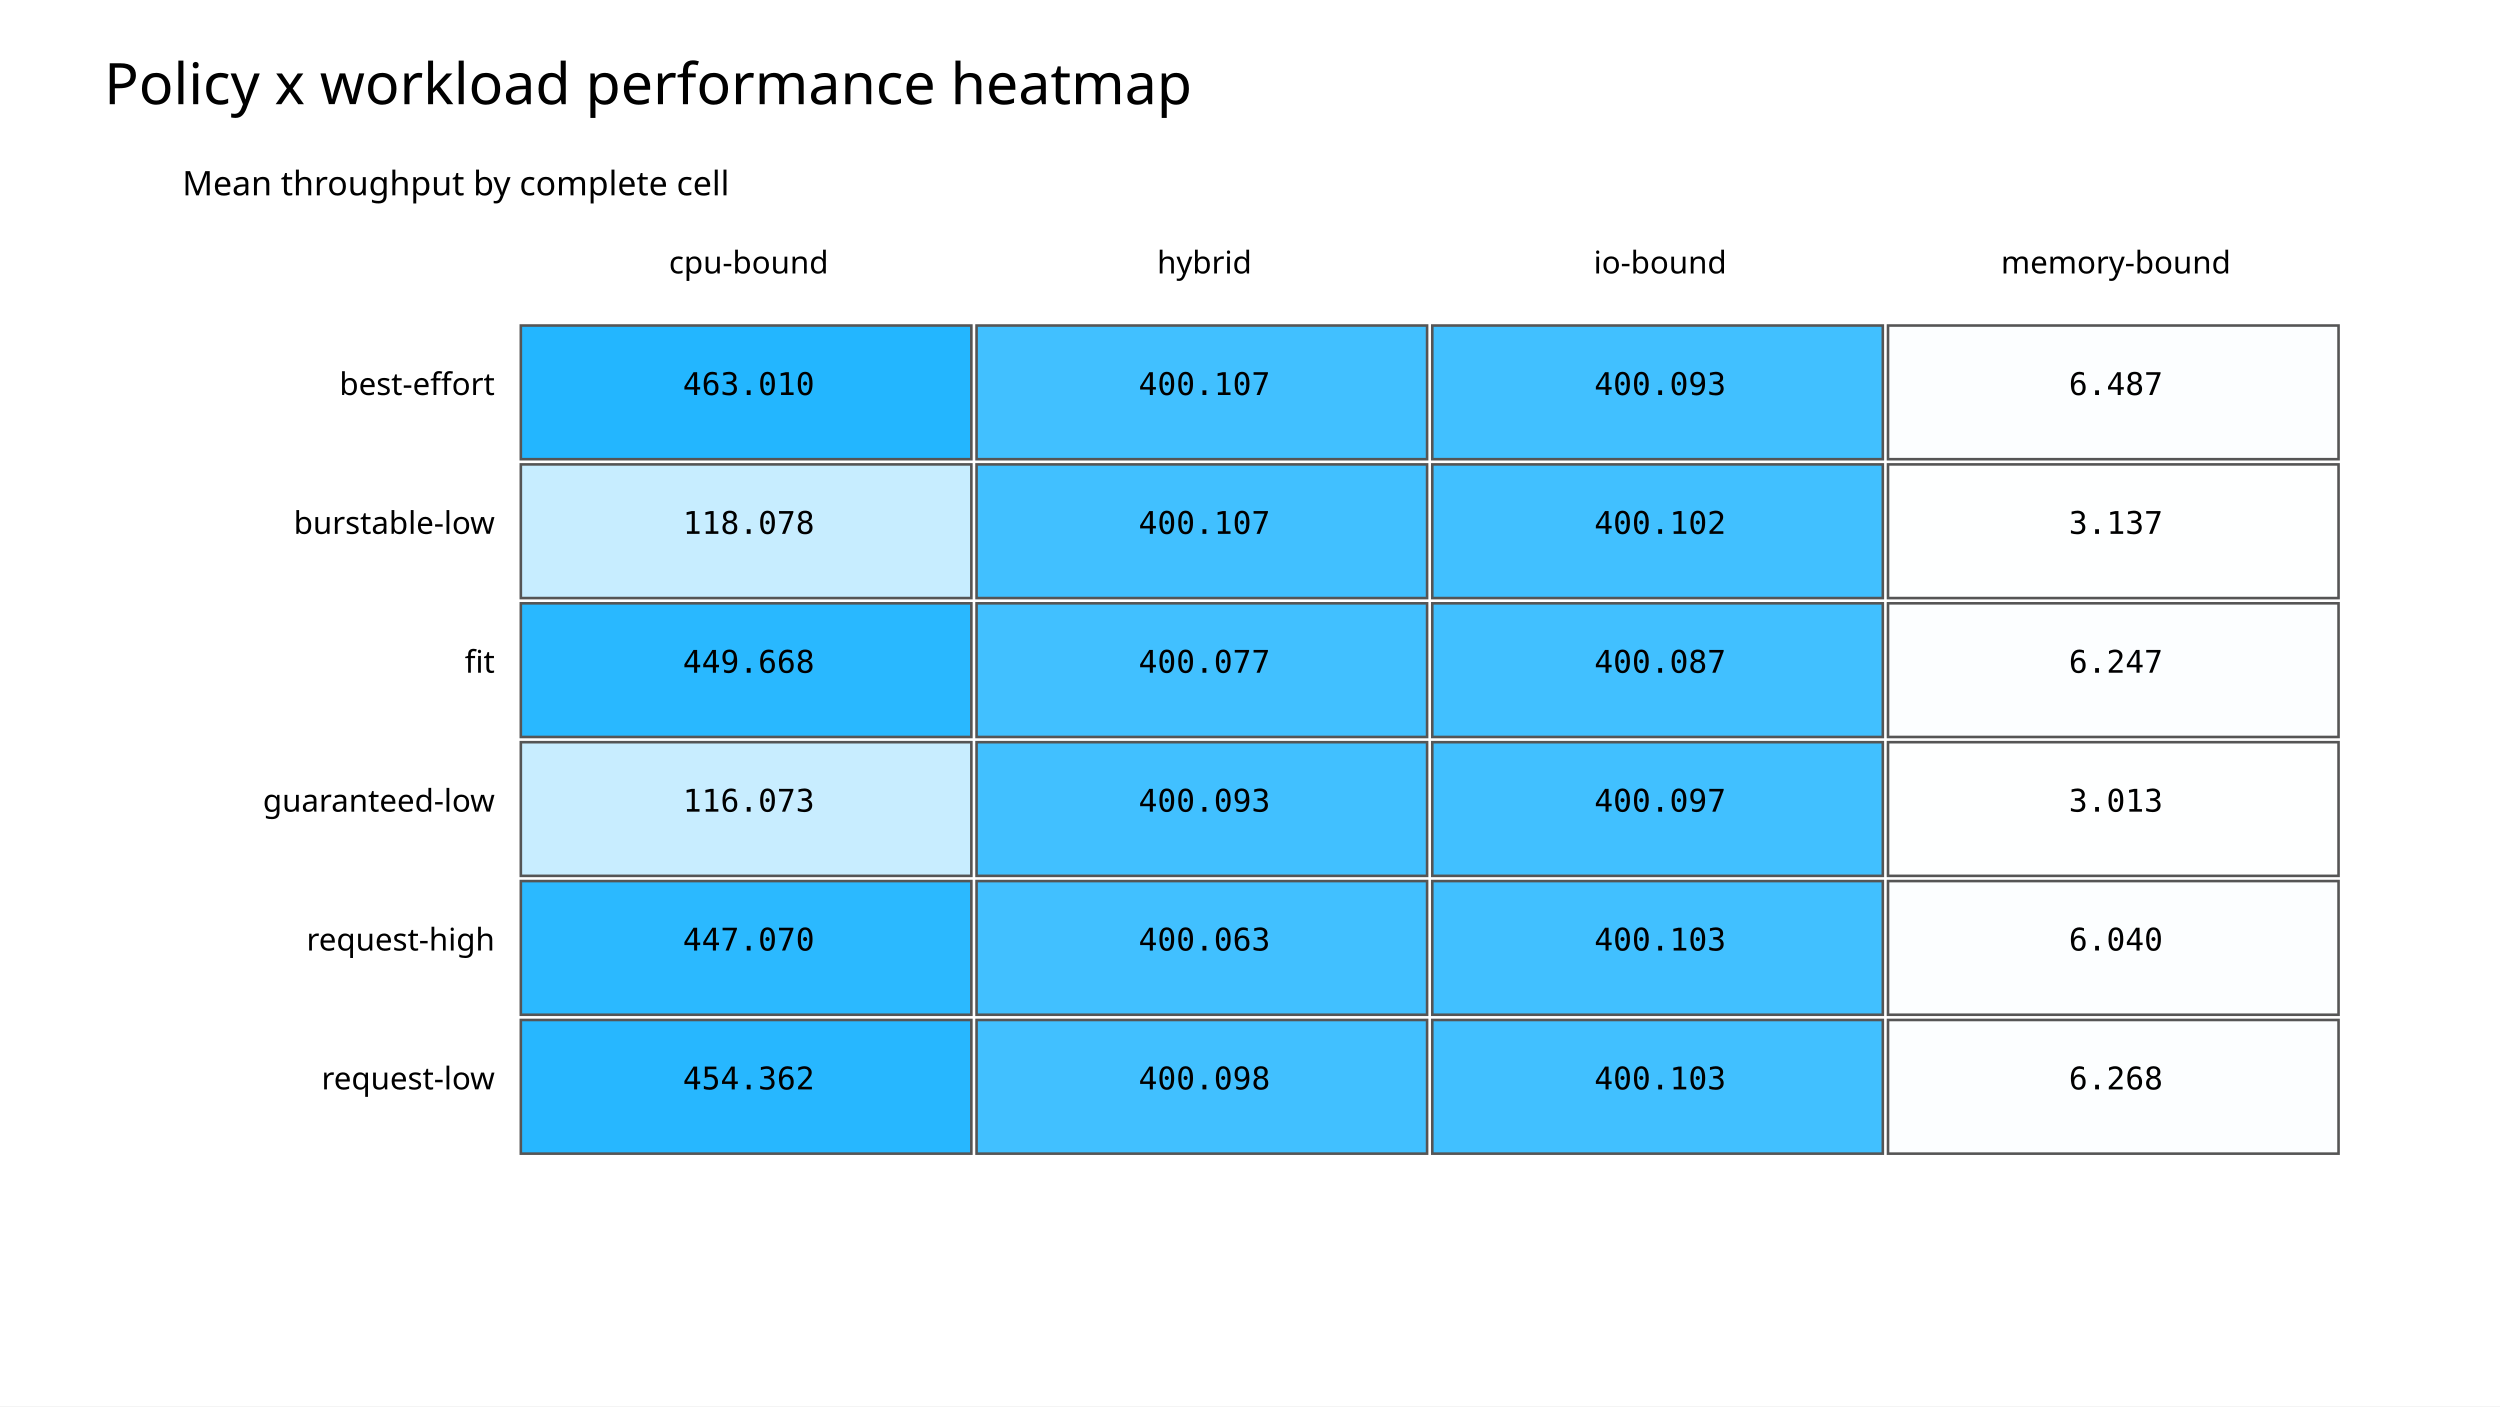
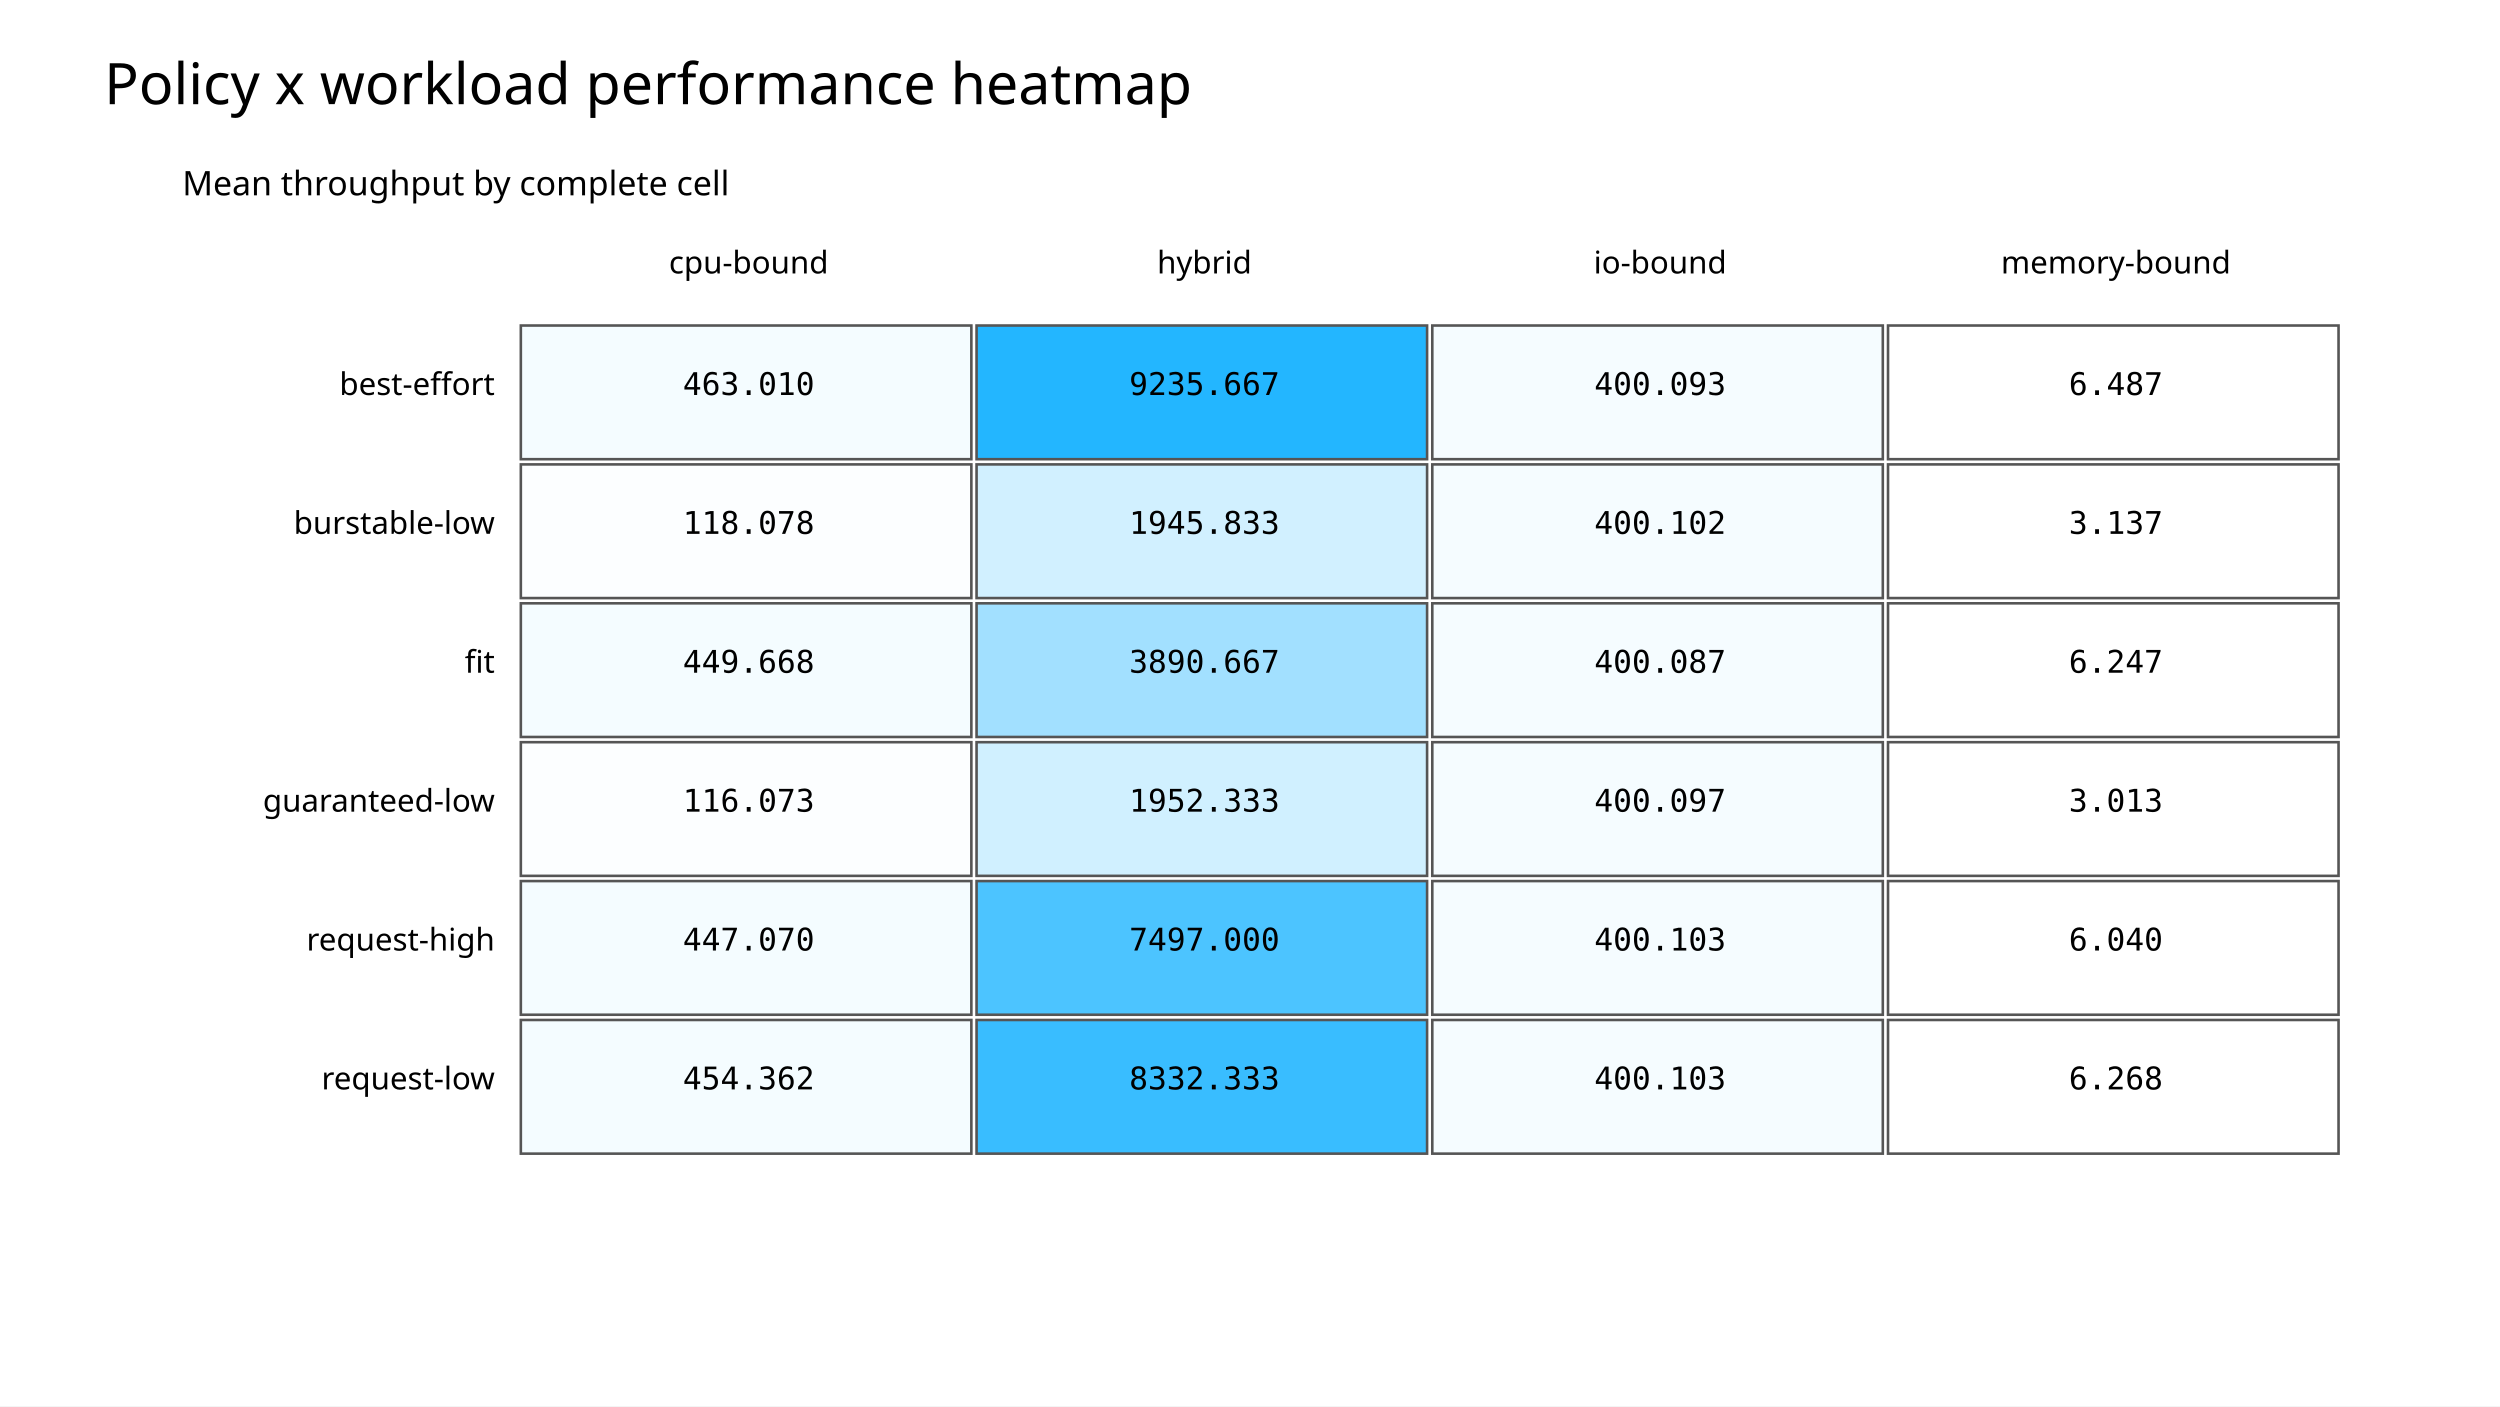
<svg xmlns="http://www.w3.org/2000/svg" width="960" height="540" viewBox="0 0 960 540" role="img">
  <rect width="960" height="540" fill="white" />
  <text x="40" y="40" font-family="sans-serif" font-size="22">Policy x workload performance heatmap</text>
  <text x="70" y="75" font-family="sans-serif" font-size="13">Mean throughput by complete cell</text>
  <text x="287.50" y="105" text-anchor="middle" font-family="sans-serif" font-size="12">cpu-bound</text>
  <text x="462.50" y="105" text-anchor="middle" font-family="sans-serif" font-size="12">hybrid</text>
  <text x="637.50" y="105" text-anchor="middle" font-family="sans-serif" font-size="12">io-bound</text>
  <text x="812.50" y="105" text-anchor="middle" font-family="sans-serif" font-size="12">memory-bound</text>
  <text x="190" y="151.67" text-anchor="end" font-family="sans-serif" font-size="12">best-effort</text>
-   <rect x="200.00" y="125.00" width="173.00" height="51.33" fill="rgb(35,182,255)" stroke="#555" />
+   <rect x="200.00" y="125.00" width="173.00" height="51.33" fill="rgb(244,252,255)" stroke="#555" />
  <text x="287.50" y="151.67" text-anchor="middle" font-family="monospace" font-size="12">463.010</text>
-   <rect x="375.00" y="125.00" width="173.00" height="51.33" fill="rgb(65,192,255)" stroke="#555" />
-   <text x="462.50" y="151.67" text-anchor="middle" font-family="monospace" font-size="12">400.107</text>
-   <rect x="550.00" y="125.00" width="173.00" height="51.33" fill="rgb(65,192,255)" stroke="#555" />
+   <rect x="375.00" y="125.00" width="173.00" height="51.33" fill="rgb(35,182,255)" stroke="#555" />
+   <text x="462.50" y="151.67" text-anchor="middle" font-family="monospace" font-size="12">9235.667</text>
+   <rect x="550.00" y="125.00" width="173.00" height="51.33" fill="rgb(245,252,255)" stroke="#555" />
  <text x="637.50" y="151.67" text-anchor="middle" font-family="monospace" font-size="12">400.093</text>
-   <rect x="725.00" y="125.00" width="173.00" height="51.33" fill="rgb(252,254,255)" stroke="#555" />
+   <rect x="725.00" y="125.00" width="173.00" height="51.33" fill="rgb(255,255,255)" stroke="#555" />
  <text x="812.50" y="151.67" text-anchor="middle" font-family="monospace" font-size="12">6.487</text>
  <text x="190" y="205.00" text-anchor="end" font-family="sans-serif" font-size="12">burstable-low</text>
-   <rect x="200.00" y="178.33" width="173.00" height="51.33" fill="rgb(199,237,255)" stroke="#555" />
+   <rect x="200.00" y="178.33" width="173.00" height="51.33" fill="rgb(252,254,255)" stroke="#555" />
  <text x="287.50" y="205.00" text-anchor="middle" font-family="monospace" font-size="12">118.078</text>
-   <rect x="375.00" y="178.33" width="173.00" height="51.33" fill="rgb(65,192,255)" stroke="#555" />
-   <text x="462.50" y="205.00" text-anchor="middle" font-family="monospace" font-size="12">400.107</text>
-   <rect x="550.00" y="178.33" width="173.00" height="51.33" fill="rgb(65,192,255)" stroke="#555" />
+   <rect x="375.00" y="178.33" width="173.00" height="51.33" fill="rgb(209,240,255)" stroke="#555" />
+   <text x="462.50" y="205.00" text-anchor="middle" font-family="monospace" font-size="12">1945.833</text>
+   <rect x="550.00" y="178.33" width="173.00" height="51.33" fill="rgb(245,252,255)" stroke="#555" />
  <text x="637.50" y="205.00" text-anchor="middle" font-family="monospace" font-size="12">400.102</text>
-   <rect x="725.00" y="178.33" width="173.00" height="51.33" fill="rgb(254,255,255)" stroke="#555" />
+   <rect x="725.00" y="178.33" width="173.00" height="51.33" fill="rgb(255,255,255)" stroke="#555" />
  <text x="812.50" y="205.00" text-anchor="middle" font-family="monospace" font-size="12">3.137</text>
  <text x="190" y="258.33" text-anchor="end" font-family="sans-serif" font-size="12">fit</text>
-   <rect x="200.00" y="231.67" width="173.00" height="51.33" fill="rgb(41,184,255)" stroke="#555" />
+   <rect x="200.00" y="231.67" width="173.00" height="51.33" fill="rgb(244,252,255)" stroke="#555" />
  <text x="287.50" y="258.33" text-anchor="middle" font-family="monospace" font-size="12">449.668</text>
-   <rect x="375.00" y="231.67" width="173.00" height="51.33" fill="rgb(65,192,255)" stroke="#555" />
-   <text x="462.50" y="258.33" text-anchor="middle" font-family="monospace" font-size="12">400.077</text>
-   <rect x="550.00" y="231.67" width="173.00" height="51.33" fill="rgb(65,192,255)" stroke="#555" />
+   <rect x="375.00" y="231.67" width="173.00" height="51.33" fill="rgb(162,224,255)" stroke="#555" />
+   <text x="462.50" y="258.33" text-anchor="middle" font-family="monospace" font-size="12">3890.667</text>
+   <rect x="550.00" y="231.67" width="173.00" height="51.33" fill="rgb(245,252,255)" stroke="#555" />
  <text x="637.50" y="258.33" text-anchor="middle" font-family="monospace" font-size="12">400.087</text>
-   <rect x="725.00" y="231.67" width="173.00" height="51.33" fill="rgb(252,254,255)" stroke="#555" />
+   <rect x="725.00" y="231.67" width="173.00" height="51.33" fill="rgb(255,255,255)" stroke="#555" />
  <text x="812.50" y="258.33" text-anchor="middle" font-family="monospace" font-size="12">6.247</text>
  <text x="190" y="311.67" text-anchor="end" font-family="sans-serif" font-size="12">guaranteed-low</text>
-   <rect x="200.00" y="285.00" width="173.00" height="51.33" fill="rgb(200,237,255)" stroke="#555" />
+   <rect x="200.00" y="285.00" width="173.00" height="51.33" fill="rgb(252,254,255)" stroke="#555" />
  <text x="287.50" y="311.67" text-anchor="middle" font-family="monospace" font-size="12">116.073</text>
-   <rect x="375.00" y="285.00" width="173.00" height="51.33" fill="rgb(65,192,255)" stroke="#555" />
-   <text x="462.50" y="311.67" text-anchor="middle" font-family="monospace" font-size="12">400.093</text>
-   <rect x="550.00" y="285.00" width="173.00" height="51.33" fill="rgb(65,192,255)" stroke="#555" />
+   <rect x="375.00" y="285.00" width="173.00" height="51.33" fill="rgb(208,240,255)" stroke="#555" />
+   <text x="462.50" y="311.67" text-anchor="middle" font-family="monospace" font-size="12">1952.333</text>
+   <rect x="550.00" y="285.00" width="173.00" height="51.33" fill="rgb(245,252,255)" stroke="#555" />
  <text x="637.50" y="311.67" text-anchor="middle" font-family="monospace" font-size="12">400.097</text>
-   <rect x="725.00" y="285.00" width="173.00" height="51.33" fill="rgb(254,255,255)" stroke="#555" />
+   <rect x="725.00" y="285.00" width="173.00" height="51.33" fill="rgb(255,255,255)" stroke="#555" />
  <text x="812.50" y="311.67" text-anchor="middle" font-family="monospace" font-size="12">3.013</text>
  <text x="190" y="365.00" text-anchor="end" font-family="sans-serif" font-size="12">request-high</text>
-   <rect x="200.00" y="338.33" width="173.00" height="51.33" fill="rgb(43,185,255)" stroke="#555" />
+   <rect x="200.00" y="338.33" width="173.00" height="51.33" fill="rgb(244,252,255)" stroke="#555" />
  <text x="287.50" y="365.00" text-anchor="middle" font-family="monospace" font-size="12">447.070</text>
-   <rect x="375.00" y="338.33" width="173.00" height="51.33" fill="rgb(65,192,255)" stroke="#555" />
-   <text x="462.50" y="365.00" text-anchor="middle" font-family="monospace" font-size="12">400.063</text>
-   <rect x="550.00" y="338.33" width="173.00" height="51.33" fill="rgb(65,192,255)" stroke="#555" />
+   <rect x="375.00" y="338.33" width="173.00" height="51.33" fill="rgb(76,196,255)" stroke="#555" />
+   <text x="462.50" y="365.00" text-anchor="middle" font-family="monospace" font-size="12">7497.000</text>
+   <rect x="550.00" y="338.33" width="173.00" height="51.33" fill="rgb(245,252,255)" stroke="#555" />
  <text x="637.50" y="365.00" text-anchor="middle" font-family="monospace" font-size="12">400.103</text>
-   <rect x="725.00" y="338.33" width="173.00" height="51.33" fill="rgb(252,254,255)" stroke="#555" />
+   <rect x="725.00" y="338.33" width="173.00" height="51.33" fill="rgb(255,255,255)" stroke="#555" />
  <text x="812.50" y="365.00" text-anchor="middle" font-family="monospace" font-size="12">6.040</text>
  <text x="190" y="418.33" text-anchor="end" font-family="sans-serif" font-size="12">request-low</text>
-   <rect x="200.00" y="391.67" width="173.00" height="51.33" fill="rgb(39,183,255)" stroke="#555" />
+   <rect x="200.00" y="391.67" width="173.00" height="51.33" fill="rgb(244,252,255)" stroke="#555" />
  <text x="287.50" y="418.33" text-anchor="middle" font-family="monospace" font-size="12">454.362</text>
-   <rect x="375.00" y="391.67" width="173.00" height="51.33" fill="rgb(65,192,255)" stroke="#555" />
-   <text x="462.50" y="418.33" text-anchor="middle" font-family="monospace" font-size="12">400.098</text>
-   <rect x="550.00" y="391.67" width="173.00" height="51.33" fill="rgb(65,192,255)" stroke="#555" />
+   <rect x="375.00" y="391.67" width="173.00" height="51.33" fill="rgb(57,189,255)" stroke="#555" />
+   <text x="462.50" y="418.33" text-anchor="middle" font-family="monospace" font-size="12">8332.333</text>
+   <rect x="550.00" y="391.67" width="173.00" height="51.33" fill="rgb(245,252,255)" stroke="#555" />
  <text x="637.50" y="418.33" text-anchor="middle" font-family="monospace" font-size="12">400.103</text>
-   <rect x="725.00" y="391.67" width="173.00" height="51.33" fill="rgb(252,254,255)" stroke="#555" />
+   <rect x="725.00" y="391.67" width="173.00" height="51.33" fill="rgb(255,255,255)" stroke="#555" />
  <text x="812.50" y="418.33" text-anchor="middle" font-family="monospace" font-size="12">6.268</text>
</svg>
